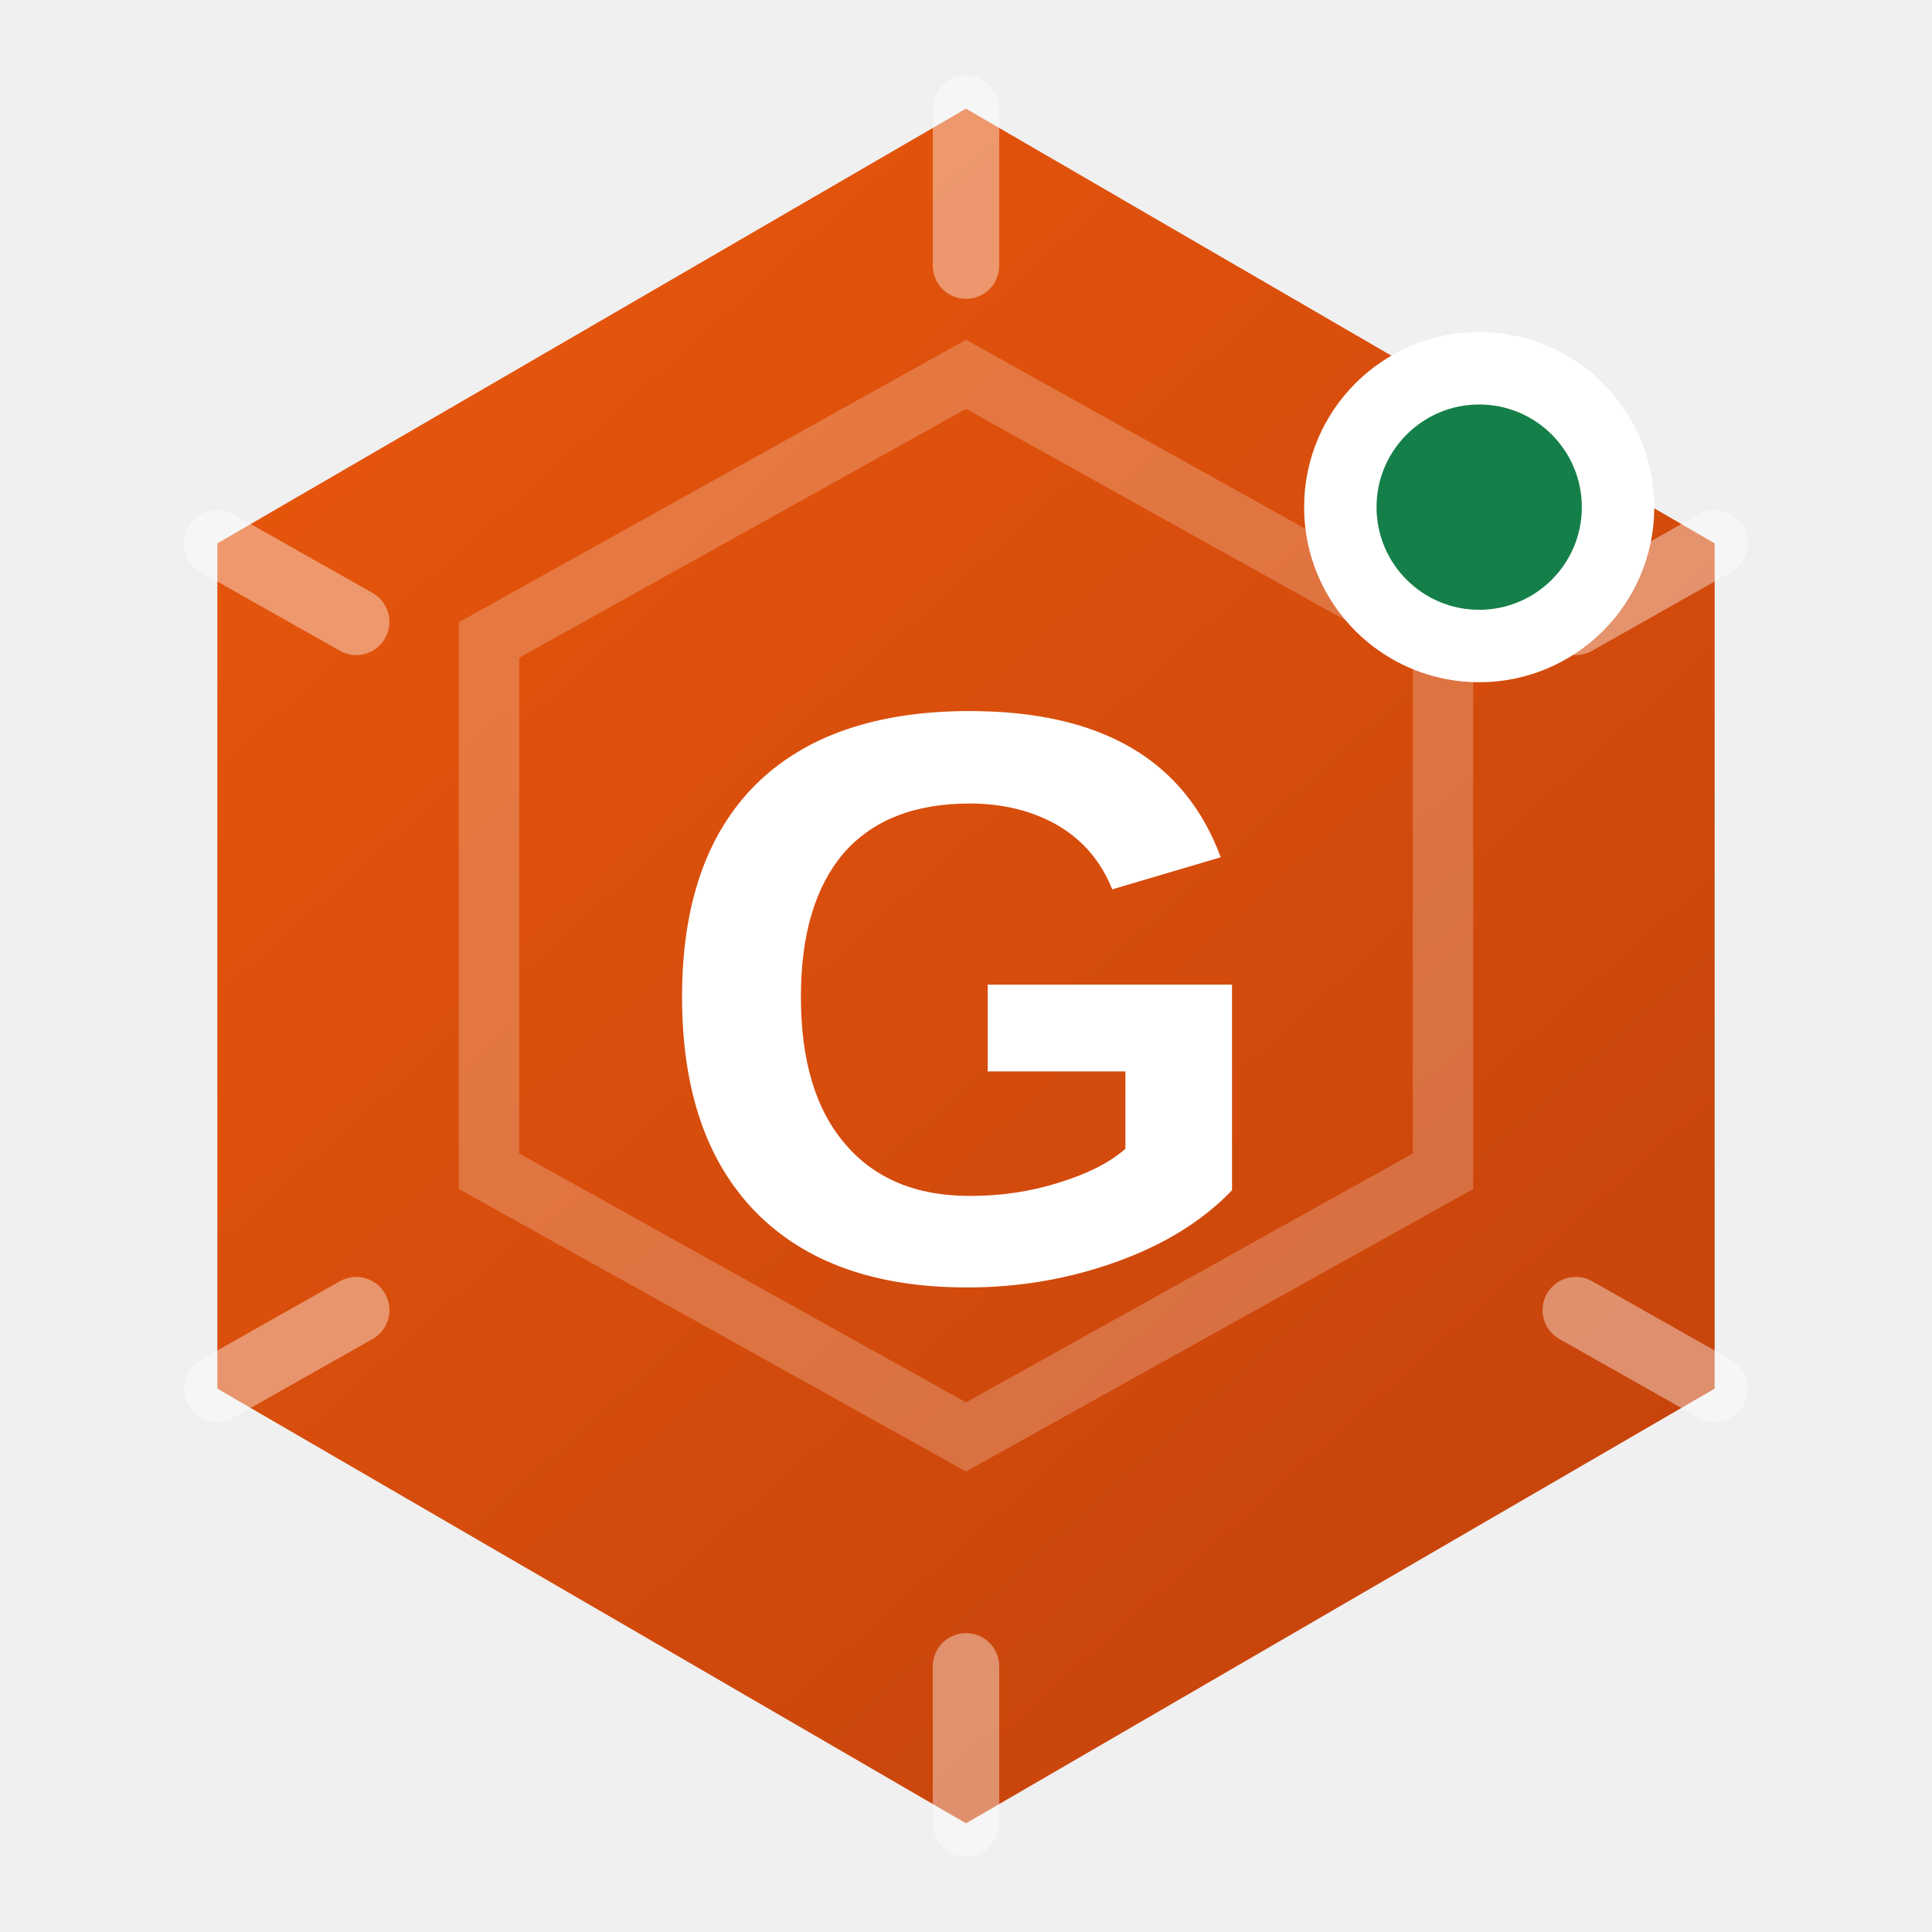
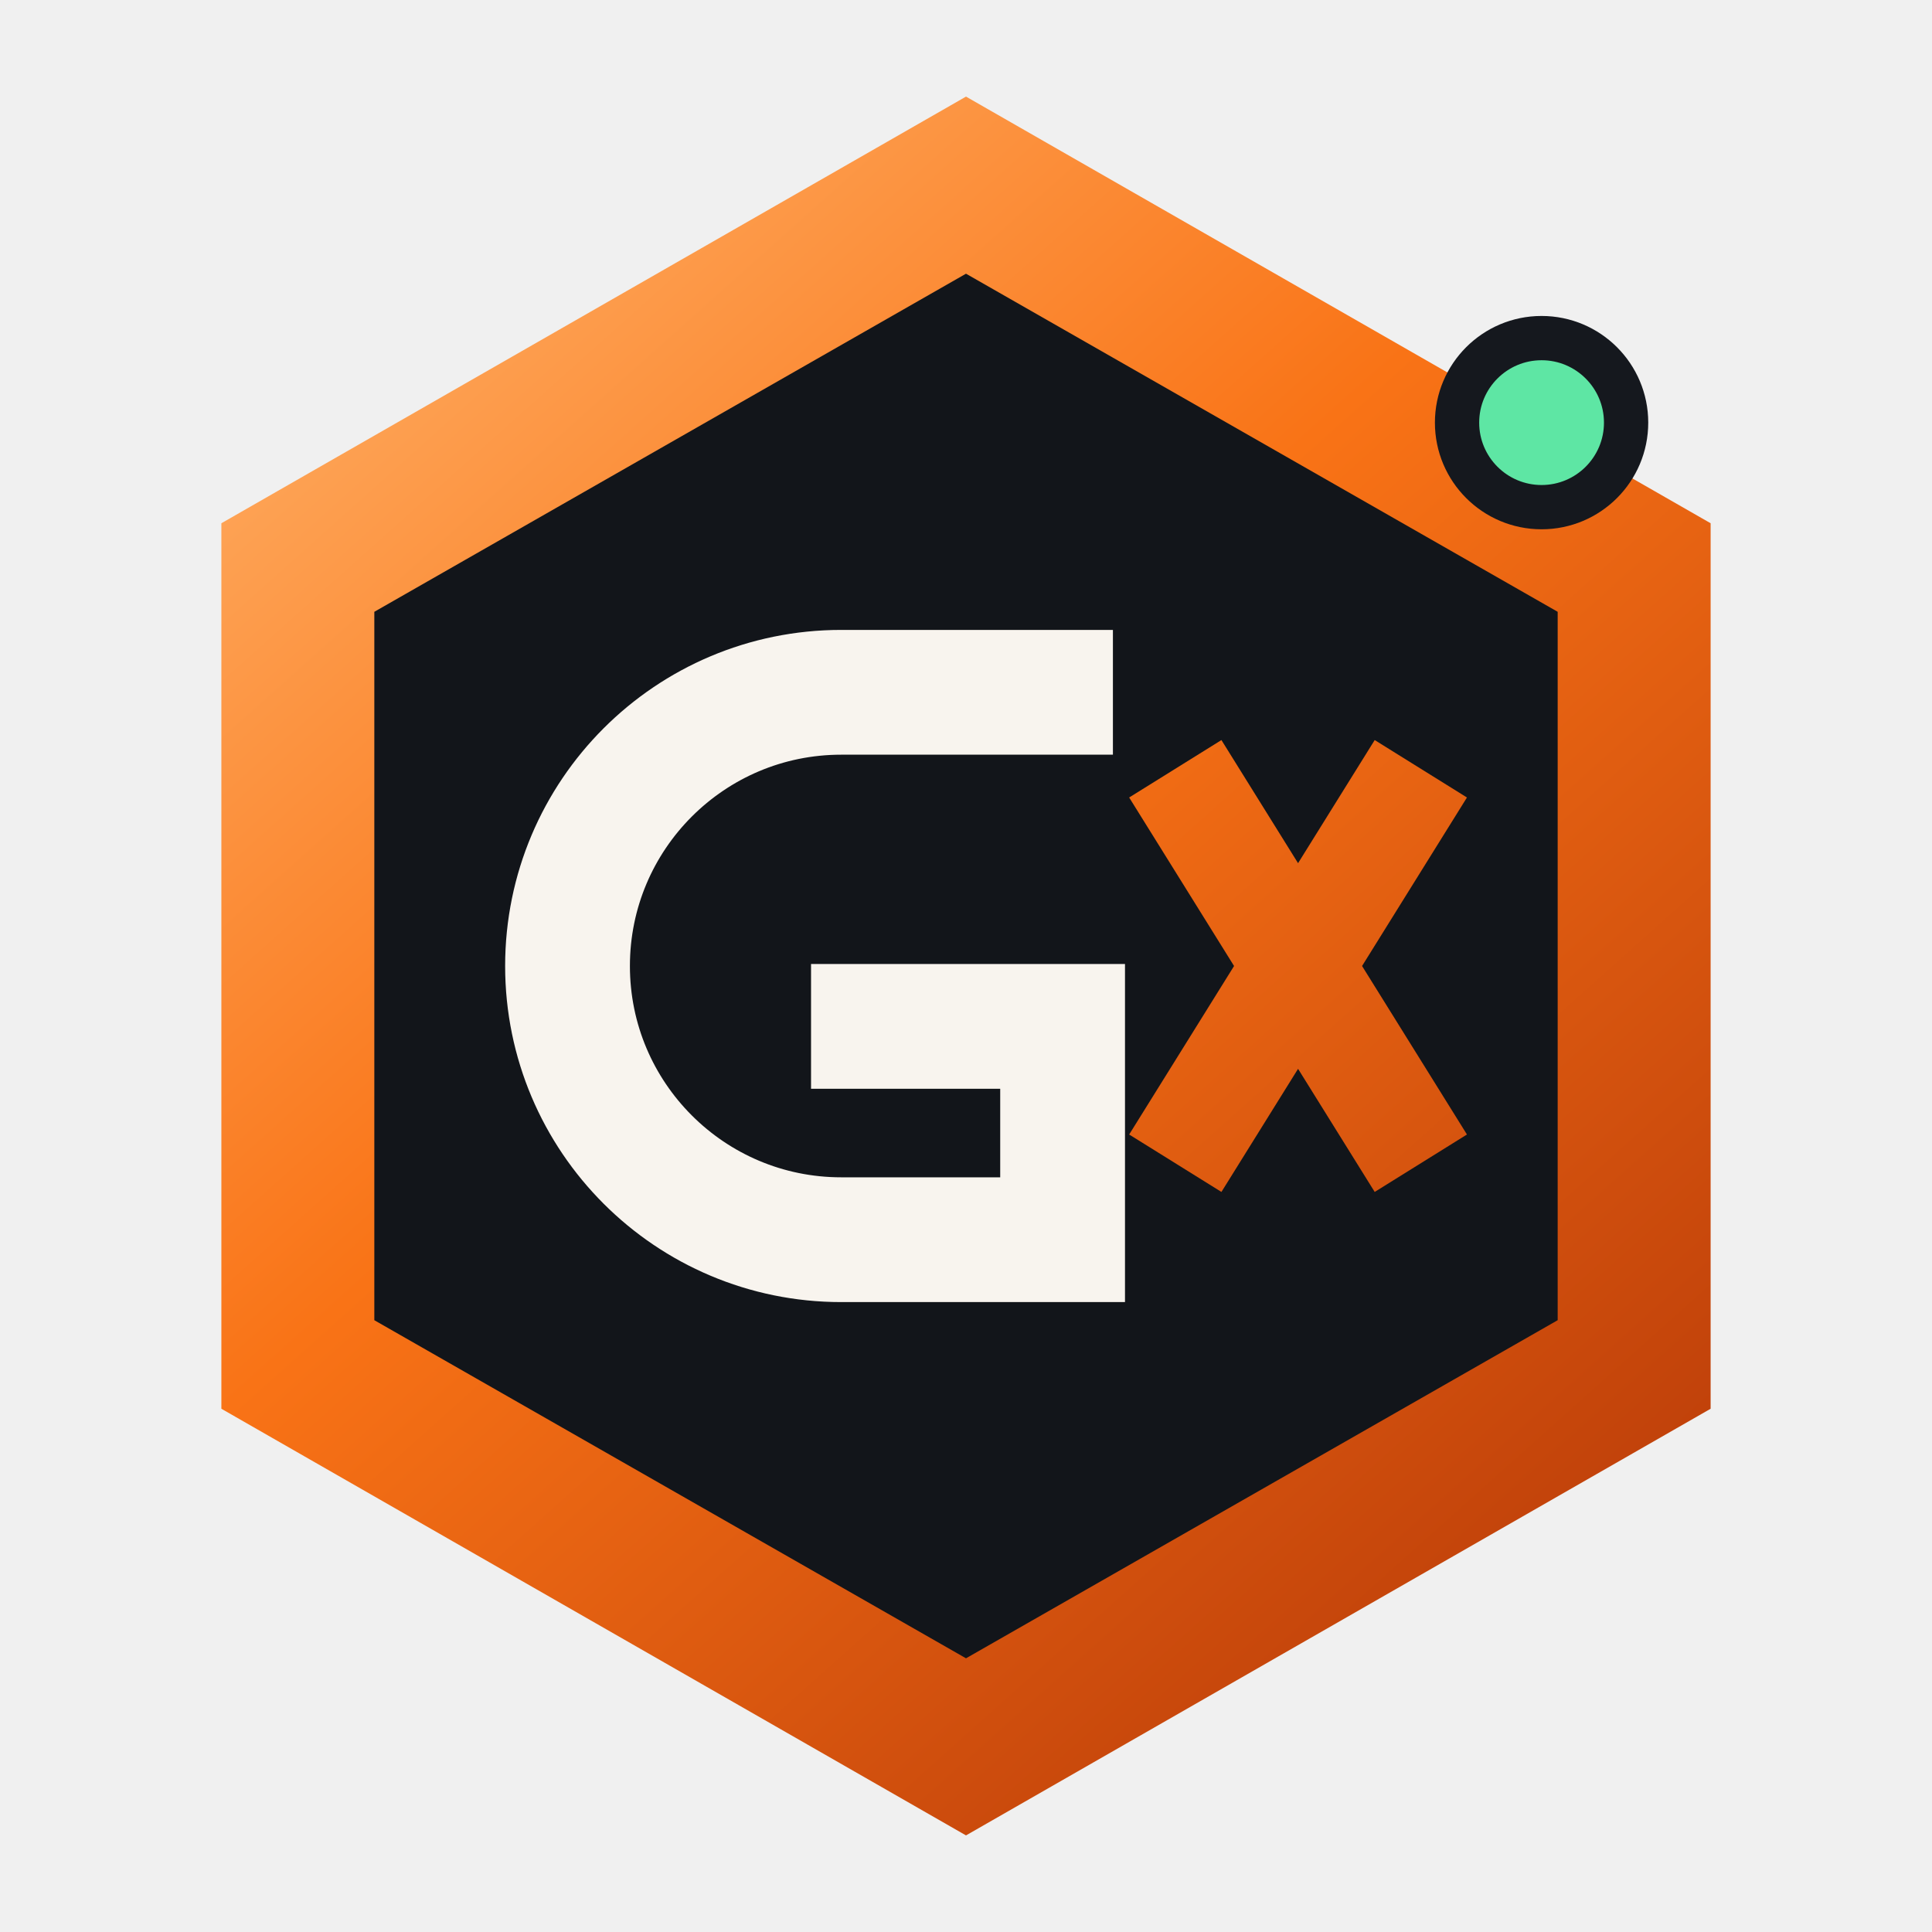
- <svg xmlns="http://www.w3.org/2000/svg" width="32" height="32" viewBox="0 0 32 32">
+ <svg xmlns="http://www.w3.org/2000/svg" width="48" height="48" viewBox="0 0 48 48">
  <defs>
-     <linearGradient id="g" x1="3.5" y1="2" x2="28.5" y2="30" gradientUnits="userSpaceOnUse">
-       <stop offset="0%" stop-color="#ea580c" />
-       <stop offset="100%" stop-color="#c2410c" />
+     <linearGradient id="f" x1="7" y1="5" x2="41" y2="43" gradientUnits="userSpaceOnUse">
+       <stop stop-color="#ffb066" />
+       <stop offset=".42" stop-color="#f97316" />
+       <stop offset="1" stop-color="#b63808" />
    </linearGradient>
+     <radialGradient id="c" cx="0" cy="0" r="1" gradientTransform="translate(24 24) rotate(90) scale(19)">
+       <stop stop-color="#303640" />
+       <stop offset="1" stop-color="#12151a" />
+     </radialGradient>
  </defs>
-   <path d="M16 1.8 28.4 9v14L16 30.2 3.6 23V9Z" fill="url(#g)" />
-   <path d="M16 6.2 23.9 10.6v8.8L16 23.8 8.1 19.4v-8.8Z" fill="none" stroke="#ffffff" stroke-opacity="0.22" stroke-width="1" />
-   <g stroke="#ffffff" stroke-opacity="0.4" stroke-width="1.1" stroke-linecap="round">
-     <path d="M16 1.8v2.6M28.4 9l-2.3 1.3M28.4 23l-2.3-1.3M16 30.2v-2.6M3.6 23l2.3-1.3M3.6 9l2.3 1.3" />
-   </g>
-   <text x="16" y="21.2" text-anchor="middle" font-family="Arial, Helvetica, sans-serif" font-weight="800" font-size="13.5" fill="#ffffff">G</text>
-   <circle cx="24.5" cy="8.4" r="2.3" fill="#157f49" stroke="#ffffff" stroke-width="1.2" />
+   <path d="M24 2.4 42.5 13v22L24 45.6 5.5 35V13Z" fill="url(#f)" />
+   <path d="M24 6.8 38.7 15.2v17.6L24 41.2 9.3 32.8V15.2Z" fill="url(#c)" />
+   <path d="M26.1 17.2h-5.2a6.8 6.8 0 1 0 0 13.6h5.5v-5.3h-4.7" fill="none" stroke="#f8f4ee" stroke-width="3.1" stroke-linecap="square" />
+   <path d="m29.2 19.1 6.1 9.8m0-9.8-6.1 9.8" fill="none" stroke="url(#f)" stroke-width="2.7" />
+   <circle cx="38.3" cy="10.5" r="2.1" fill="#5ee6a4" stroke="#15181e" stroke-width="1.1" />
</svg>
